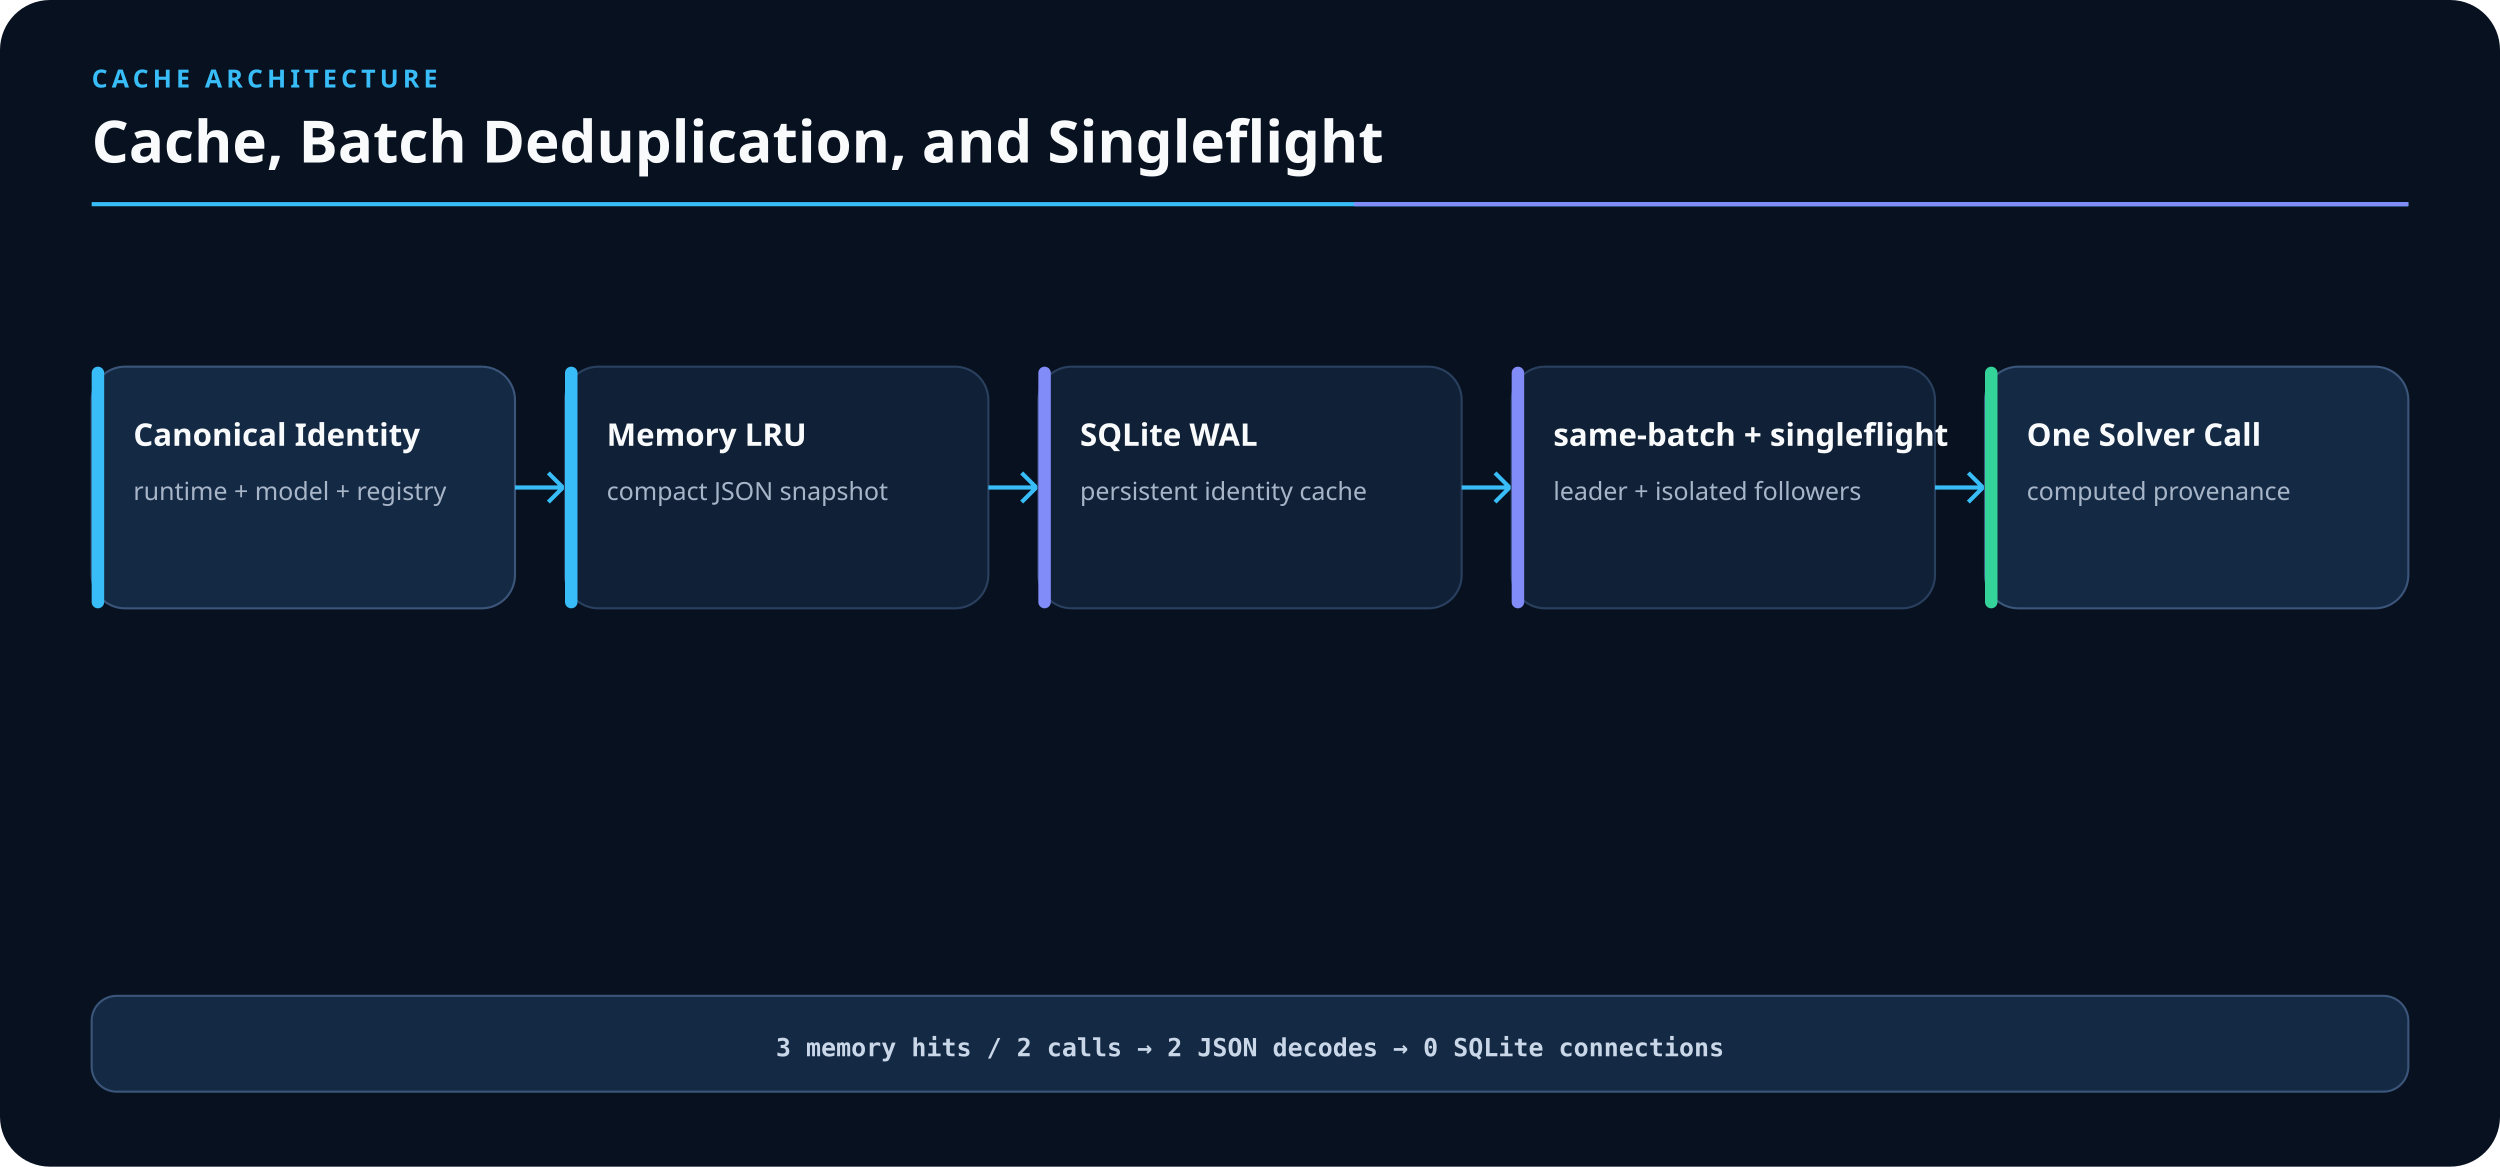
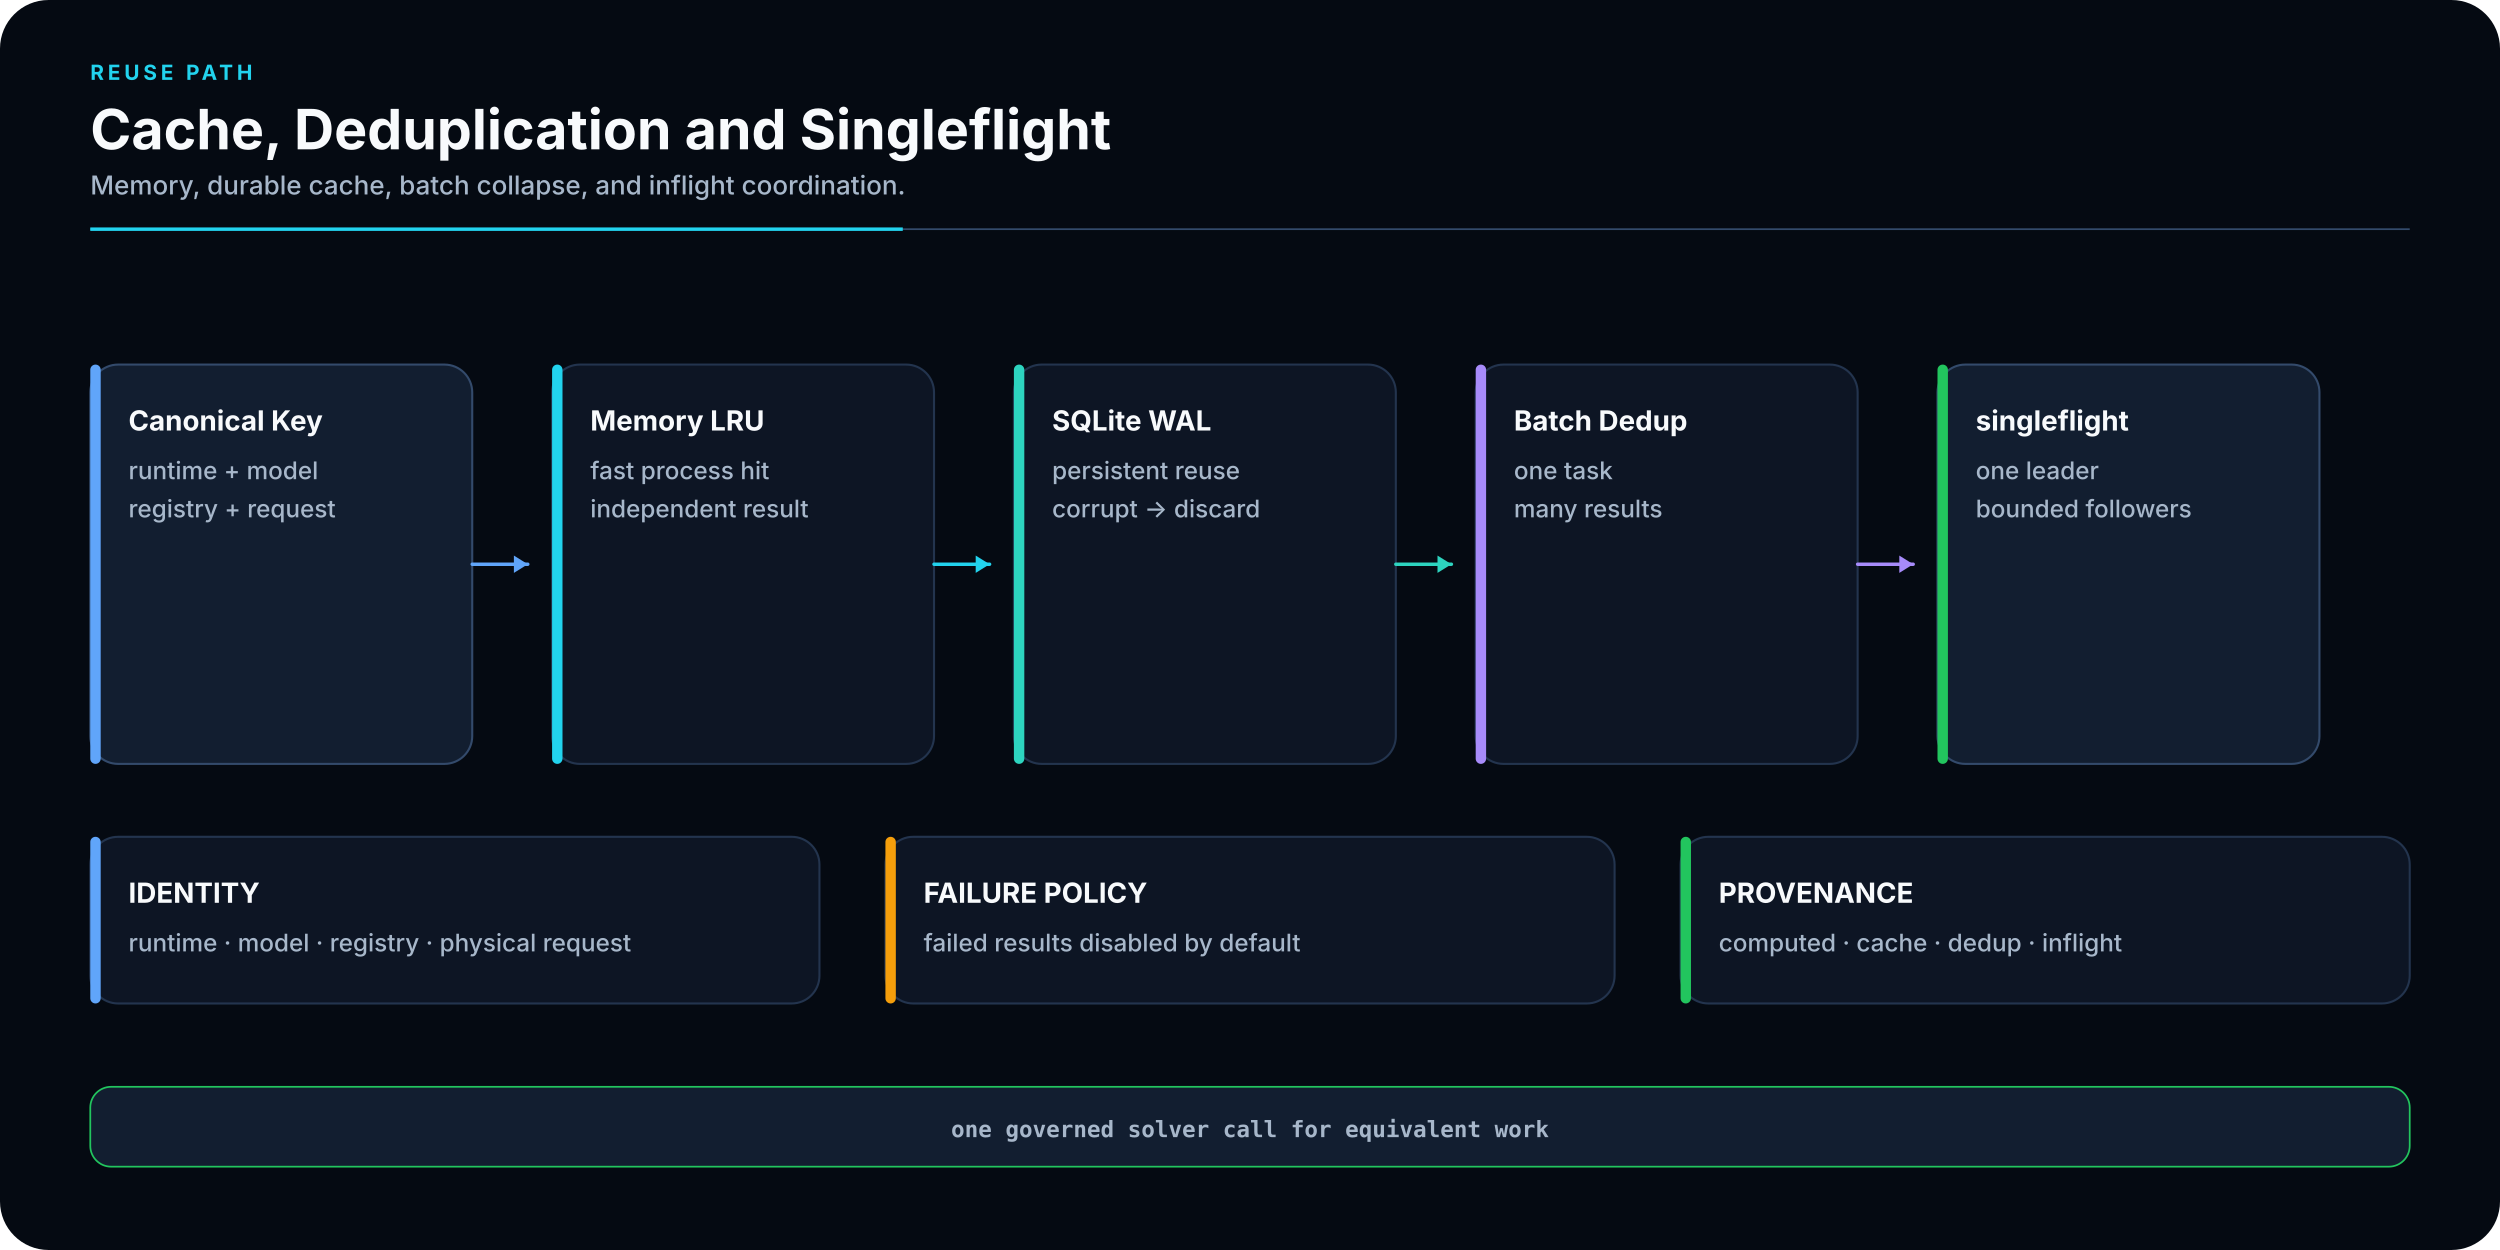
- <svg xmlns="http://www.w3.org/2000/svg" viewBox="0 0 1200 560" role="img" aria-labelledby="title desc">
-   <style>.h{font:700 28px system-ui,sans-serif;fill:#F8FAFC}.e{font:700 12px system-ui,sans-serif;fill:#38BDF8;letter-spacing:2px}.l{font:650 15px system-ui,sans-serif;fill:#F8FAFC}.s{font:500 12px system-ui,sans-serif;fill:#A7B5C8}.m{font:600 12px monospace;fill:#C9D7E8}.c{fill:#102036;stroke:#2A405F}.d{fill:#142944;stroke:#3B567A}</style>
-   <rect width="1200" height="560" rx="24" fill="#07111F" />
-   <text x="44" y="42" class="e">CACHE ARCHITECTURE</text>
-   <text x="44" y="78" class="h">Cache, Batch Deduplication, and Singleflight</text>
-   <path d="M44 98H1156" stroke="#38BDF8" stroke-width="2" />
-   <path d="M650 98H1156" stroke="#818CF8" stroke-width="2" />
-   <rect x="44.0" y="176" width="203.2" height="116" rx="16" class="d" />
-   <rect x="44.0" y="176" width="6" height="116" rx="3" fill="#38BDF8" />
-   <text x="64.0" y="214" class="l">Canonical Identity</text>
-   <text x="64.0" y="240" class="s">runtime + model + registry</text>
-   <path d="M247.2 234.0h23m-7-7 7 7-7 7" fill="none" stroke="#38BDF8" stroke-width="2" />
-   <rect x="271.2" y="176" width="203.2" height="116" rx="16" class="c" />
-   <rect x="271.2" y="176" width="6" height="116" rx="3" fill="#38BDF8" />
-   <text x="291.2" y="214" class="l">Memory LRU</text>
-   <text x="291.2" y="240" class="s">compact JSON snapshot</text>
-   <path d="M474.4 234.0h23m-7-7 7 7-7 7" fill="none" stroke="#38BDF8" stroke-width="2" />
-   <rect x="498.4" y="176" width="203.2" height="116" rx="16" class="c" />
-   <rect x="498.4" y="176" width="6" height="116" rx="3" fill="#818CF8" />
-   <text x="518.4" y="214" class="l">SQLite WAL</text>
-   <text x="518.4" y="240" class="s">persistent identity cache</text>
-   <path d="M701.6 234.0h23m-7-7 7 7-7 7" fill="none" stroke="#38BDF8" stroke-width="2" />
-   <rect x="725.6" y="176" width="203.2" height="116" rx="16" class="c" />
-   <rect x="725.6" y="176" width="6" height="116" rx="3" fill="#818CF8" />
-   <text x="745.6" y="214" class="l">same-batch + singleflight</text>
-   <text x="745.6" y="240" class="s">leader + isolated followers</text>
-   <path d="M928.8 234.0h23m-7-7 7 7-7 7" fill="none" stroke="#38BDF8" stroke-width="2" />
-   <rect x="952.8" y="176" width="203.2" height="116" rx="16" class="d" />
-   <rect x="952.8" y="176" width="6" height="116" rx="3" fill="#34D399" />
-   <text x="972.8" y="214" class="l">One Solver Call</text>
-   <text x="972.8" y="240" class="s">computed provenance</text>
-   <rect x="44" y="478" width="1112" height="46" rx="12" class="d" />
-   <text x="600" y="507" class="m" text-anchor="middle">3 memory hits / 2 calls → 2 JSON decodes → 0 SQLite connections</text>
+ <svg xmlns="http://www.w3.org/2000/svg" viewBox="0 0 1440 720" role="img" aria-labelledby="title desc" data-design-system="ui-ux-pro-max" data-visual-version="3">
+   <style>.t{font-family:Inter,"Segoe UI",Arial,sans-serif;fill:#F8FAFC}.m{font-family:"JetBrains Mono",Consolas,monospace;fill:#A7B7CA}.e{font-family:Inter,"Segoe UI",Arial,sans-serif;font-size:12px;font-weight:700;letter-spacing:2.2px;fill:#22D3EE}.h{font-family:Inter,"Segoe UI",Arial,sans-serif;font-size:32px;font-weight:700;fill:#F8FAFC}.s{font-family:Inter,"Segoe UI",Arial,sans-serif;font-size:15px;font-weight:500;fill:#A7B7CA}.l{font-family:Inter,"Segoe UI",Arial,sans-serif;font-size:16px;font-weight:700;fill:#F8FAFC}.b{font-family:Inter,"Segoe UI",Arial,sans-serif;font-size:14px;font-weight:500;fill:#A7B7CA}.x{font-family:Inter,"Segoe UI",Arial,sans-serif;font-size:12px;font-weight:600;fill:#71849B}.c{font-family:"JetBrains Mono",Consolas,monospace;font-size:13px;font-weight:600;fill:#A7B7CA}.v{font-family:"JetBrains Mono",Consolas,monospace;font-size:21px;font-weight:700;fill:#F8FAFC}.p{fill:#0D1524;stroke:#23344E;stroke-width:1.2}.q{fill:#121E30;stroke:#334A6B;stroke-width:1.2}</style>
+   <rect width="1440" height="720" rx="28" fill="#050A12" />
+   <path d="M52 132H1388" stroke="#334A6B" />
+   <path d="M52 132H520" stroke="#22D3EE" stroke-width="2" />
+   <text x="52" y="46" class="e">REUSE PATH</text>
+   <text x="52" y="86" class="h">Cache, Deduplication and Singleflight</text>
+   <text x="52" y="112" class="s">Memory, durable cache, batch collapse, and inflight coordination.</text>
+   <rect x="52" y="210" width="220" height="230" rx="16" class="q" />
+   <rect x="52" y="210" width="6" height="230" rx="3" fill="#60A5FA" />
+   <text x="74" y="248" class="l">Canonical Key</text>
+   <text x="74" y="276" class="b">runtime + model</text>
+   <text x="74" y="298" class="b">registry + request</text>
+   <path d="M272 325H304" fill="none" stroke="#60A5FA" stroke-width="2" stroke-linecap="round" />
+   <path d="M304 325l-8 5v-10z" fill="#60A5FA" />
+   <rect x="318" y="210" width="220" height="230" rx="16" class="p" />
+   <rect x="318" y="210" width="6" height="230" rx="3" fill="#22D3EE" />
+   <text x="340" y="248" class="l">Memory LRU</text>
+   <text x="340" y="276" class="b">fast process hit</text>
+   <text x="340" y="298" class="b">independent result</text>
+   <path d="M538 325H570" fill="none" stroke="#22D3EE" stroke-width="2" stroke-linecap="round" />
+   <path d="M570 325l-8 5v-10z" fill="#22D3EE" />
+   <rect x="584" y="210" width="220" height="230" rx="16" class="p" />
+   <rect x="584" y="210" width="6" height="230" rx="3" fill="#2DD4BF" />
+   <text x="606" y="248" class="l">SQLite WAL</text>
+   <text x="606" y="276" class="b">persistent reuse</text>
+   <text x="606" y="298" class="b">corrupt → discard</text>
+   <path d="M804 325H836" fill="none" stroke="#2DD4BF" stroke-width="2" stroke-linecap="round" />
+   <path d="M836 325l-8 5v-10z" fill="#2DD4BF" />
+   <rect x="850" y="210" width="220" height="230" rx="16" class="p" />
+   <rect x="850" y="210" width="6" height="230" rx="3" fill="#A78BFA" />
+   <text x="872" y="248" class="l">Batch Dedup</text>
+   <text x="872" y="276" class="b">one task</text>
+   <text x="872" y="298" class="b">many results</text>
+   <path d="M1070 325H1102" fill="none" stroke="#A78BFA" stroke-width="2" stroke-linecap="round" />
+   <path d="M1102 325l-8 5v-10z" fill="#A78BFA" />
+   <rect x="1116" y="210" width="220" height="230" rx="16" class="q" />
+   <rect x="1116" y="210" width="6" height="230" rx="3" fill="#22C55E" />
+   <text x="1138" y="248" class="l">singleflight</text>
+   <text x="1138" y="276" class="b">one leader</text>
+   <text x="1138" y="298" class="b">bounded followers</text>
+   <rect x="52" y="482" width="420" height="96" rx="16" class="p" />
+   <rect x="52" y="482" width="6" height="96" rx="3" fill="#60A5FA" />
+   <text x="74" y="520" class="l">IDENTITY</text>
+   <text x="74" y="548" class="b">runtime · model · registry · physical request</text>
+   <rect x="510" y="482" width="420" height="96" rx="16" class="p" />
+   <rect x="510" y="482" width="6" height="96" rx="3" fill="#F59E0B" />
+   <text x="532" y="520" class="l">FAILURE POLICY</text>
+   <text x="532" y="548" class="b">failed results disabled by default</text>
+   <rect x="968" y="482" width="420" height="96" rx="16" class="p" />
+   <rect x="968" y="482" width="6" height="96" rx="3" fill="#22C55E" />
+   <text x="990" y="520" class="l">PROVENANCE</text>
+   <text x="990" y="548" class="b">computed · cache · dedup · inflight</text>
+   <rect x="52" y="626" width="1336" height="46" rx="12" fill="#121E30" stroke="#22C55E" />
+   <text x="720" y="655" class="c" text-anchor="middle">one governed solver call for equivalent work</text>
</svg>
